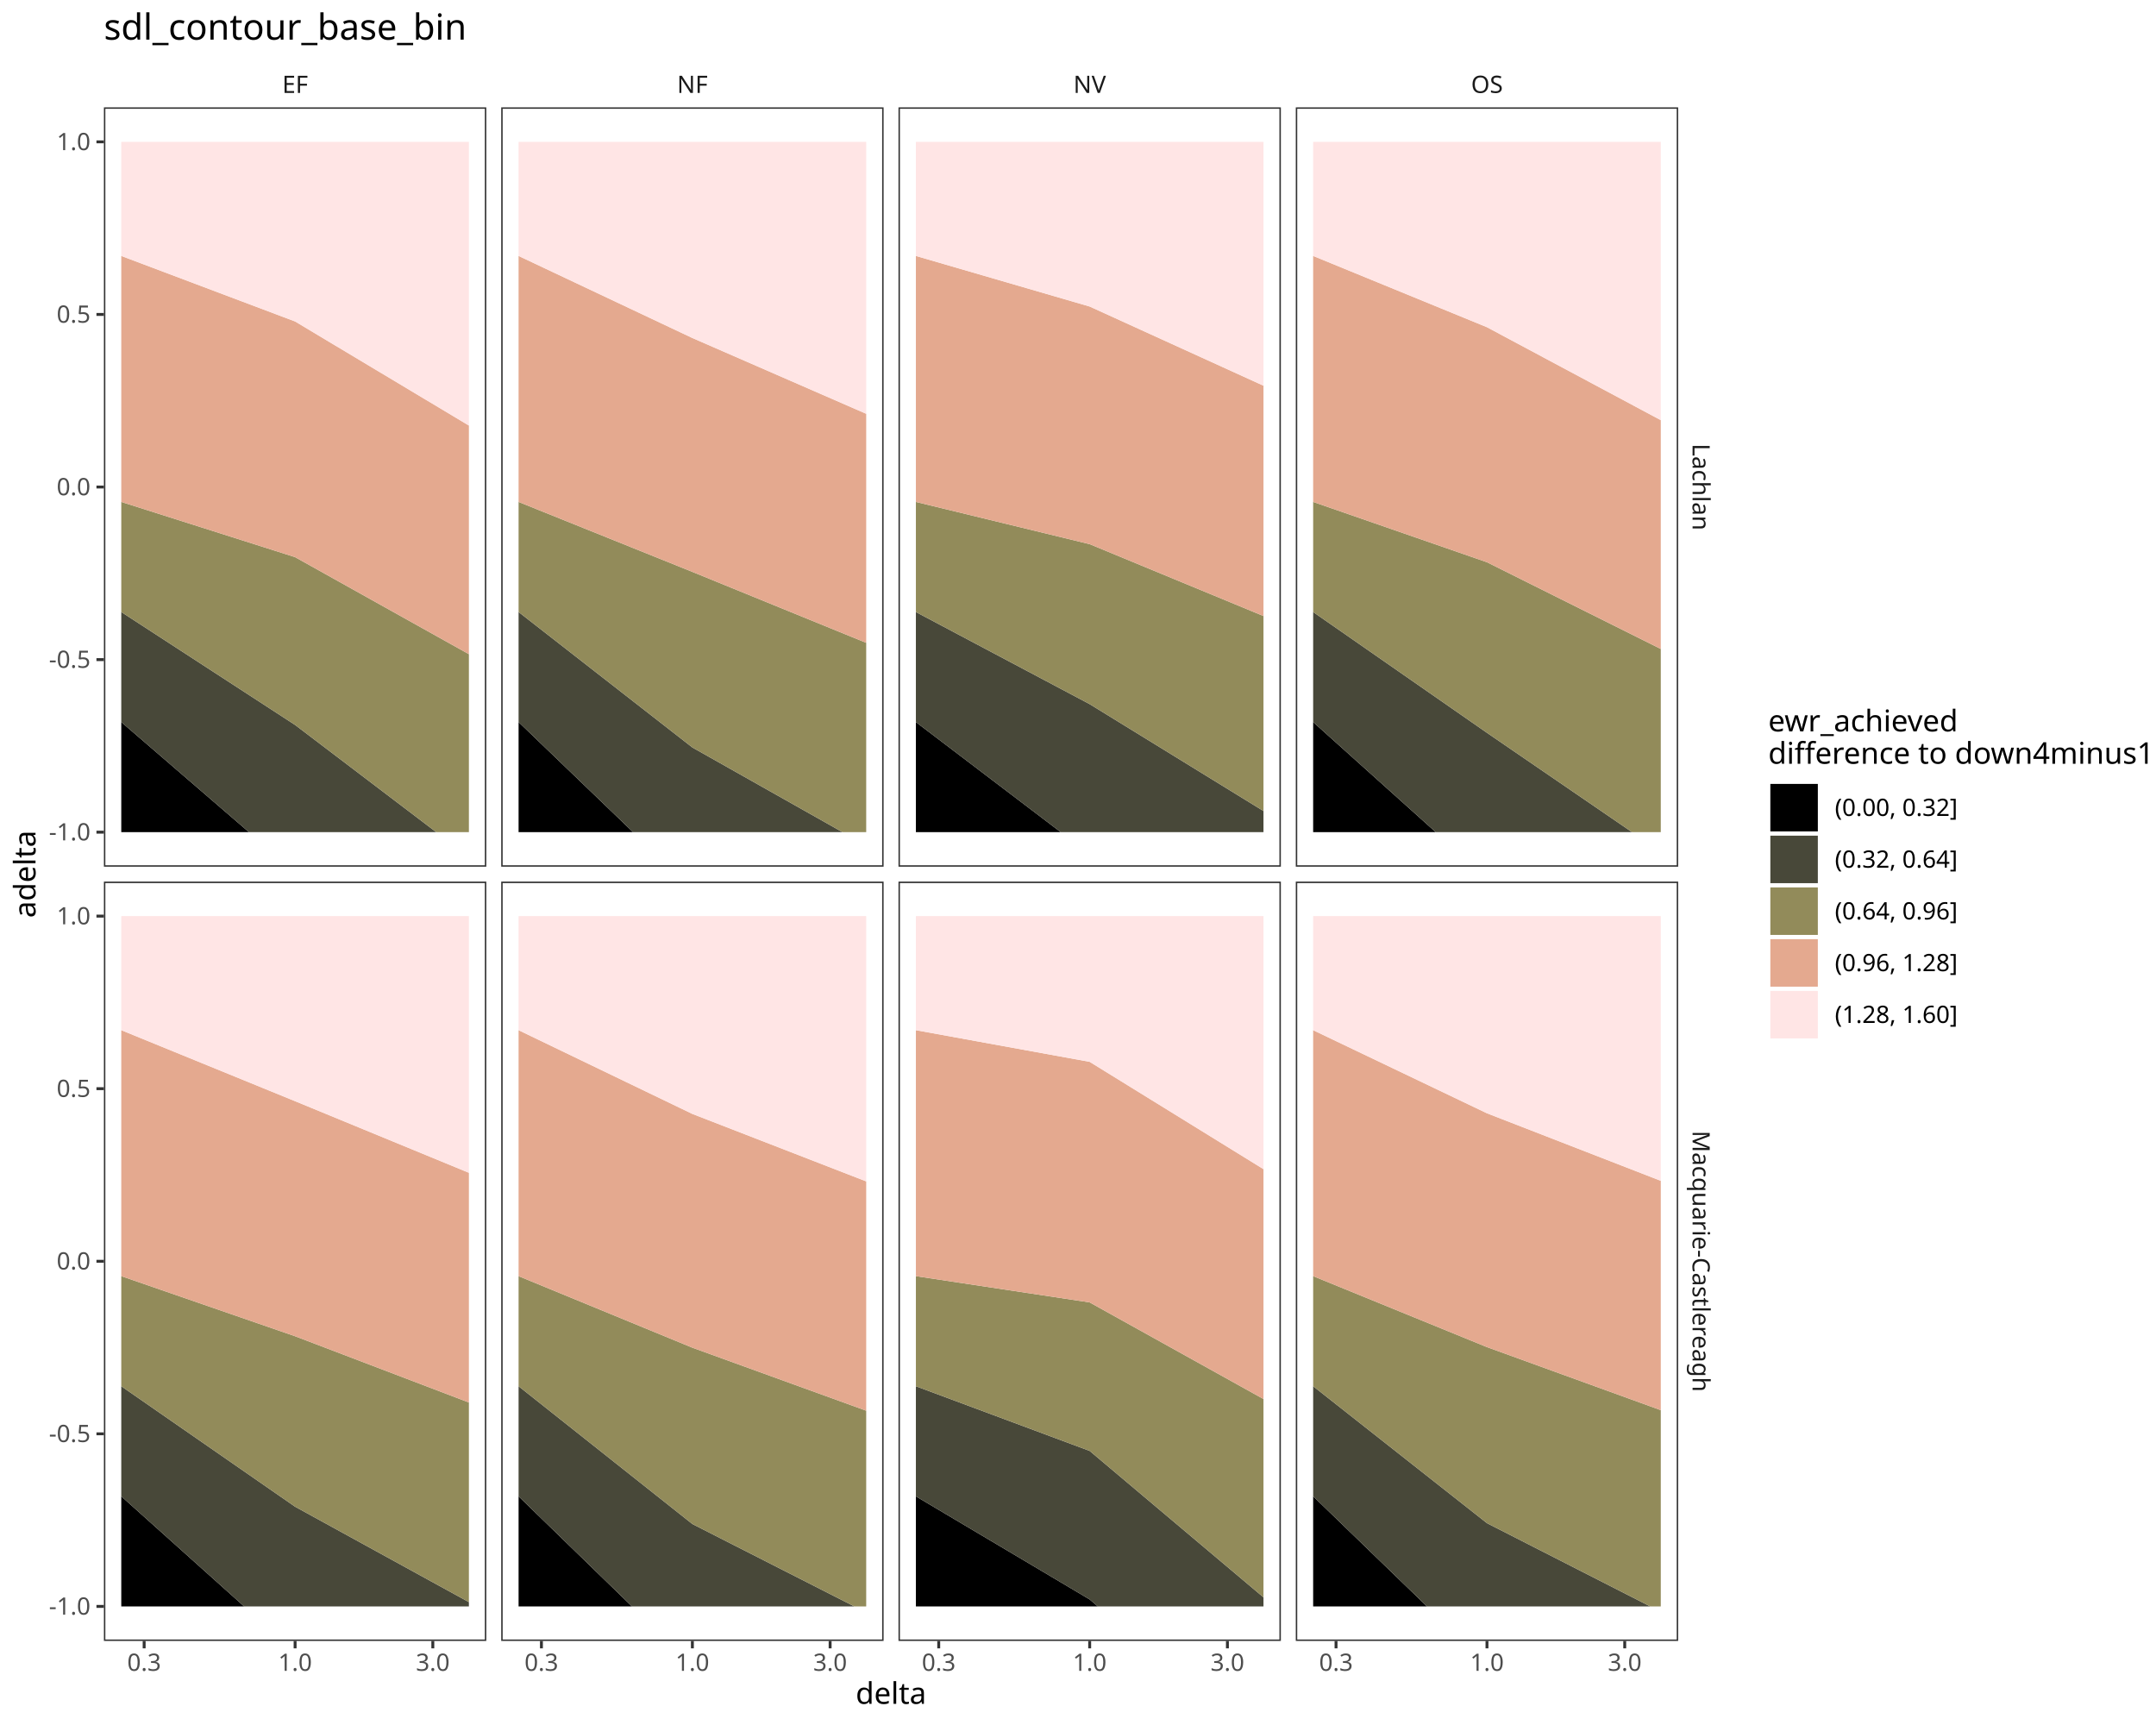
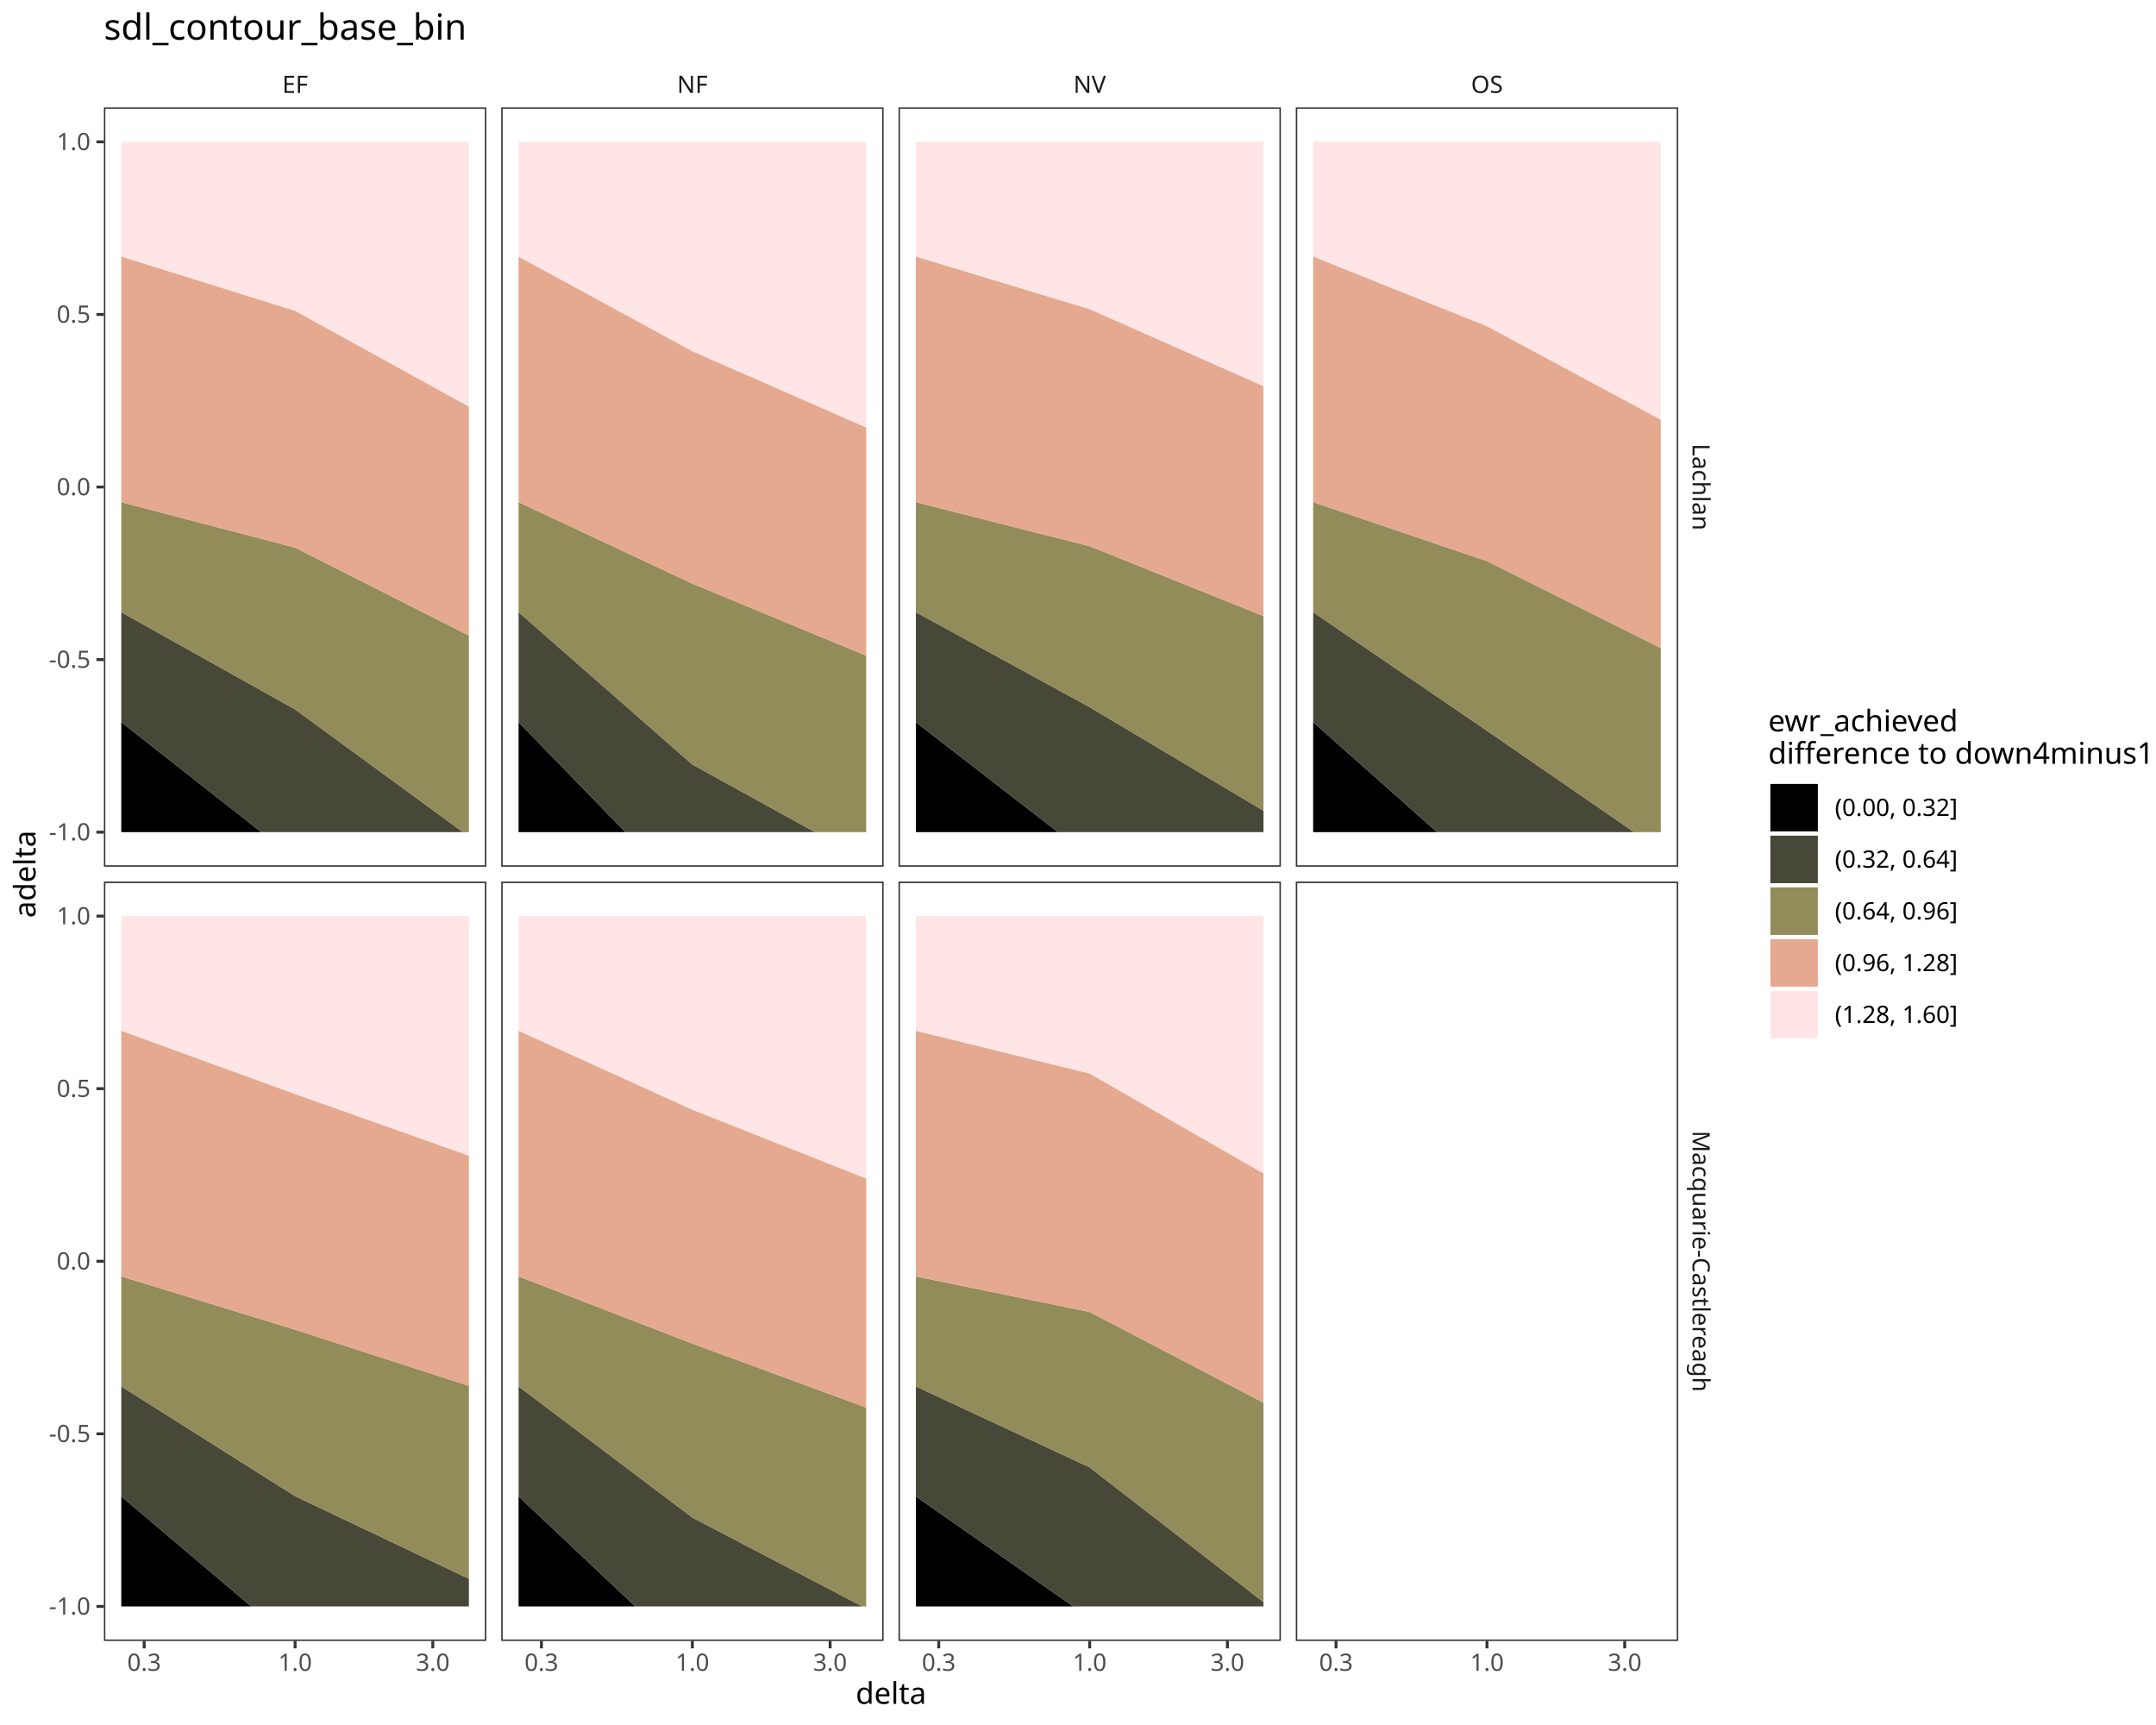
<svg xmlns="http://www.w3.org/2000/svg" class="svglite" data-engine-version="2.0" width="720.00pt" height="576.00pt" viewBox="0 0 720.00 576.00">
  <defs>
    <style type="text/css">
    .svglite line, .svglite polyline, .svglite polygon, .svglite path, .svglite rect, .svglite circle {
      fill: none;
      stroke: #000000;
      stroke-linecap: round;
      stroke-linejoin: round;
      stroke-miterlimit: 10.00;
    }
  </style>
  </defs>
  <rect width="100%" height="100%" style="stroke: none; fill: #FFFFFF;" />
  <defs>
    <clipPath id="cpMC4wMHw3MjAuMDB8MC4wMHw1NzYuMDA=">
      <rect x="0.00" y="0.00" width="720.00" height="576.00" />
    </clipPath>
  </defs>
  <g clip-path="url(#cpMC4wMHw3MjAuMDB8MC4wMHw1NzYuMDA=)">
    <rect x="0" y="0.00" width="720.00" height="576.00" style="stroke-width: 0.97; stroke: #FFFFFF; fill: #FFFFFF;" />
  </g>
  <defs>
    <clipPath id="cpMzQuNzB8MTYyLjM5fDM1Ljg1fDI4OS4zOQ==">
      <rect x="34.70" y="35.85" width="127.70" height="253.55" />
    </clipPath>
  </defs>
  <g clip-path="url(#cpMzQuNzB8MTYyLjM5fDM1Ljg1fDI4OS4zOQ==)">
    <rect x="34.70" y="35.85" width="127.70" height="253.55" style="stroke-width: 0.97; stroke: none; fill: #FFFFFF;" />
-     <path d="M 83.15 277.87 L 40.50 241.11 L 40.50 277.87 Z" style="fill-rule: evenodd; fill: #000000; stroke-width: 1.07; stroke: none; stroke-linecap: butt;" />
-     <path d="M 145.69 277.87 L 98.55 242.07 L 40.50 204.36 L 40.50 241.11 L 83.15 277.87 L 98.55 277.87 Z" style="fill-rule: evenodd; fill: #484839; stroke-width: 1.07; stroke: none; stroke-linecap: butt;" />
-     <path d="M 145.69 277.87 L 156.59 277.87 L 156.59 218.44 L 98.55 186.04 L 40.50 167.60 L 40.50 204.36 L 98.55 242.07 Z" style="fill-rule: evenodd; fill: #928B5A; stroke-width: 1.07; stroke: none; stroke-linecap: butt;" />
-     <path d="M 156.59 162.62 L 156.59 142.09 L 98.55 107.34 L 40.50 85.46 L 40.50 162.62 L 40.50 167.60 L 98.55 186.04 L 156.59 218.44 Z" style="fill-rule: evenodd; fill: #E4A98F; stroke-width: 1.07; stroke: none; stroke-linecap: butt;" />
-     <path d="M 156.59 47.37 L 98.55 47.37 L 40.50 47.37 L 40.50 85.46 L 98.55 107.34 L 156.59 142.09 Z" style="fill-rule: evenodd; fill: #FFE5E5; stroke-width: 1.07; stroke: none; stroke-linecap: butt;" />
+     <path d="M 87.26 277.87 L 40.50 241.14 L 40.50 277.87 Z" style="fill-rule: evenodd; fill: #000000; stroke-width: 1.07; stroke: none; stroke-linecap: butt;" />
+     <path d="M 154.63 277.87 L 98.55 236.88 L 40.50 204.41 L 40.50 241.14 L 87.26 277.87 L 98.55 277.87 Z" style="fill-rule: evenodd; fill: #484839; stroke-width: 1.07; stroke: none; stroke-linecap: butt;" />
+     <path d="M 154.63 277.87 L 156.59 277.87 L 156.59 212.22 L 98.55 182.86 L 40.50 167.69 L 40.50 204.41 L 98.55 236.88 Z" style="fill-rule: evenodd; fill: #928B5A; stroke-width: 1.07; stroke: none; stroke-linecap: butt;" />
+     <path d="M 156.59 162.62 L 156.59 135.75 L 98.55 103.76 L 40.50 85.64 L 40.50 162.62 L 40.50 167.69 L 98.55 182.86 L 156.59 212.22 Z" style="fill-rule: evenodd; fill: #E4A98F; stroke-width: 1.07; stroke: none; stroke-linecap: butt;" />
+     <path d="M 156.59 47.37 L 98.55 47.37 L 40.50 47.37 L 40.50 85.64 L 98.55 103.76 L 156.59 135.75 Z" style="fill-rule: evenodd; fill: #FFE5E5; stroke-width: 1.07; stroke: none; stroke-linecap: butt;" />
    <rect x="34.70" y="35.85" width="127.70" height="253.55" style="stroke-width: 0.97; stroke: #333333;" />
  </g>
  <g clip-path="url(#cpMC4wMHw3MjAuMDB8MC4wMHw1NzYuMDA=)">
</g>
  <defs>
    <clipPath id="cpMzQuNzB8MTYyLjM5fDI5NC4zOHw1NDcuOTI=">
      <rect x="34.70" y="294.38" width="127.70" height="253.55" />
    </clipPath>
  </defs>
  <g clip-path="url(#cpMzQuNzB8MTYyLjM5fDI5NC4zOHw1NDcuOTI=)">
    <rect x="34.70" y="294.38" width="127.70" height="253.55" style="stroke-width: 0.97; stroke: none; fill: #FFFFFF;" />
-     <path d="M 81.52 536.40 L 40.50 499.64 L 40.50 536.40 Z" style="fill-rule: evenodd; fill: #000000; stroke-width: 1.07; stroke: none; stroke-linecap: butt;" />
-     <path d="M 156.59 534.97 L 98.55 503.11 L 40.50 462.88 L 40.50 499.64 L 81.52 536.40 L 98.55 536.40 L 156.59 536.40 Z" style="fill-rule: evenodd; fill: #484839; stroke-width: 1.07; stroke: none; stroke-linecap: butt;" />
-     <path d="M 156.59 468.31 L 98.55 446.19 L 40.50 426.12 L 40.50 462.88 L 98.55 503.11 L 156.59 534.97 Z" style="fill-rule: evenodd; fill: #928B5A; stroke-width: 1.07; stroke: none; stroke-linecap: butt;" />
-     <path d="M 156.59 421.15 L 156.59 391.61 L 98.55 367.70 L 40.50 343.99 L 40.50 421.15 L 40.50 426.12 L 98.55 446.19 L 156.59 468.31 Z" style="fill-rule: evenodd; fill: #E4A98F; stroke-width: 1.07; stroke: none; stroke-linecap: butt;" />
-     <path d="M 156.59 305.90 L 98.55 305.90 L 40.50 305.90 L 40.50 343.99 L 98.55 367.70 L 156.59 391.61 Z" style="fill-rule: evenodd; fill: #FFE5E5; stroke-width: 1.07; stroke: none; stroke-linecap: butt;" />
+     <path d="M 83.90 536.40 L 40.50 499.67 L 40.50 536.40 Z" style="fill-rule: evenodd; fill: #000000; stroke-width: 1.07; stroke: none; stroke-linecap: butt;" />
+     <path d="M 156.59 527.18 L 98.55 499.58 L 40.50 462.94 L 40.50 499.67 L 83.90 536.40 L 98.55 536.40 L 156.59 536.40 Z" style="fill-rule: evenodd; fill: #484839; stroke-width: 1.07; stroke: none; stroke-linecap: butt;" />
+     <path d="M 156.59 462.77 L 98.55 444.00 L 40.50 426.21 L 40.50 462.94 L 98.55 499.58 L 156.59 527.18 Z" style="fill-rule: evenodd; fill: #928B5A; stroke-width: 1.07; stroke: none; stroke-linecap: butt;" />
+     <path d="M 156.59 421.15 L 156.59 385.87 L 98.55 365.29 L 40.50 344.17 L 40.50 421.15 L 40.50 426.21 L 98.55 444.00 L 156.59 462.77 Z" style="fill-rule: evenodd; fill: #E4A98F; stroke-width: 1.07; stroke: none; stroke-linecap: butt;" />
+     <path d="M 156.59 305.90 L 98.55 305.90 L 40.50 305.90 L 40.50 344.17 L 98.55 365.29 L 156.59 385.87 Z" style="fill-rule: evenodd; fill: #FFE5E5; stroke-width: 1.07; stroke: none; stroke-linecap: butt;" />
    <rect x="34.70" y="294.38" width="127.70" height="253.55" style="stroke-width: 0.97; stroke: #333333;" />
  </g>
  <g clip-path="url(#cpMC4wMHw3MjAuMDB8MC4wMHw1NzYuMDA=)">
</g>
  <defs>
    <clipPath id="cpMTY3LjM4fDI5NS4wN3wzNS44NXwyODkuMzk=">
      <rect x="167.38" y="35.85" width="127.70" height="253.55" />
    </clipPath>
  </defs>
  <g clip-path="url(#cpMTY3LjM4fDI5NS4wN3wzNS44NXwyODkuMzk=)">
    <rect x="167.38" y="35.85" width="127.70" height="253.55" style="stroke-width: 0.97; stroke: none; fill: #FFFFFF;" />
-     <path d="M 211.42 277.87 L 173.18 241.11 L 173.18 277.87 Z" style="fill-rule: evenodd; fill: #000000; stroke-width: 1.07; stroke: none; stroke-linecap: butt;" />
-     <path d="M 281.36 277.87 L 231.22 249.59 L 173.18 204.36 L 173.18 241.11 L 211.42 277.87 L 231.22 277.87 Z" style="fill-rule: evenodd; fill: #484839; stroke-width: 1.07; stroke: none; stroke-linecap: butt;" />
-     <path d="M 281.36 277.87 L 289.27 277.87 L 289.27 214.65 L 231.22 190.96 L 173.18 167.60 L 173.18 204.36 L 231.22 249.59 Z" style="fill-rule: evenodd; fill: #928B5A; stroke-width: 1.07; stroke: none; stroke-linecap: butt;" />
-     <path d="M 289.27 162.62 L 289.27 138.17 L 231.22 112.86 L 173.18 85.46 L 173.18 162.62 L 173.18 167.60 L 231.22 190.96 L 289.27 214.65 Z" style="fill-rule: evenodd; fill: #E4A98F; stroke-width: 1.07; stroke: none; stroke-linecap: butt;" />
-     <path d="M 289.27 47.37 L 231.22 47.37 L 173.18 47.37 L 173.18 85.46 L 231.22 112.86 L 289.27 138.17 Z" style="fill-rule: evenodd; fill: #FFE5E5; stroke-width: 1.07; stroke: none; stroke-linecap: butt;" />
+     <path d="M 208.88 277.87 L 173.18 241.14 L 173.18 277.87 Z" style="fill-rule: evenodd; fill: #000000; stroke-width: 1.07; stroke: none; stroke-linecap: butt;" />
+     <path d="M 272.21 277.87 L 231.22 255.28 L 173.18 204.41 L 173.18 241.14 L 208.88 277.87 L 231.22 277.87 Z" style="fill-rule: evenodd; fill: #484839; stroke-width: 1.07; stroke: none; stroke-linecap: butt;" />
+     <path d="M 272.21 277.87 L 289.27 277.87 L 289.27 218.94 L 231.22 194.89 L 173.18 167.69 L 173.18 204.41 L 231.22 255.28 Z" style="fill-rule: evenodd; fill: #928B5A; stroke-width: 1.07; stroke: none; stroke-linecap: butt;" />
+     <path d="M 289.27 162.62 L 289.27 142.73 L 231.22 117.26 L 173.18 85.64 L 173.18 162.62 L 173.18 167.69 L 231.22 194.89 L 289.27 218.94 Z" style="fill-rule: evenodd; fill: #E4A98F; stroke-width: 1.07; stroke: none; stroke-linecap: butt;" />
+     <path d="M 289.27 47.37 L 231.22 47.37 L 173.18 47.37 L 173.18 85.64 L 231.22 117.26 L 289.27 142.73 Z" style="fill-rule: evenodd; fill: #FFE5E5; stroke-width: 1.07; stroke: none; stroke-linecap: butt;" />
    <rect x="167.38" y="35.85" width="127.70" height="253.55" style="stroke-width: 0.97; stroke: #333333;" />
  </g>
  <g clip-path="url(#cpMC4wMHw3MjAuMDB8MC4wMHw1NzYuMDA=)">
</g>
  <defs>
    <clipPath id="cpMTY3LjM4fDI5NS4wN3wyOTQuMzh8NTQ3Ljky">
      <rect x="167.38" y="294.38" width="127.70" height="253.55" />
    </clipPath>
  </defs>
  <g clip-path="url(#cpMTY3LjM4fDI5NS4wN3wyOTQuMzh8NTQ3Ljky)">
    <rect x="167.38" y="294.38" width="127.70" height="253.55" style="stroke-width: 0.97; stroke: none; fill: #FFFFFF;" />
-     <path d="M 211.04 536.40 L 173.18 499.64 L 173.18 536.40 Z" style="fill-rule: evenodd; fill: #000000; stroke-width: 1.07; stroke: none; stroke-linecap: butt;" />
-     <path d="M 285.30 536.40 L 231.22 508.89 L 173.18 462.88 L 173.18 499.64 L 211.04 536.40 L 231.22 536.40 Z" style="fill-rule: evenodd; fill: #484839; stroke-width: 1.07; stroke: none; stroke-linecap: butt;" />
-     <path d="M 285.30 536.40 L 289.27 536.40 L 289.27 471.05 L 231.22 450.01 L 173.18 426.12 L 173.18 462.88 L 231.22 508.89 Z" style="fill-rule: evenodd; fill: #928B5A; stroke-width: 1.07; stroke: none; stroke-linecap: butt;" />
-     <path d="M 289.27 421.15 L 289.27 394.48 L 231.22 371.95 L 173.18 343.99 L 173.18 421.15 L 173.18 426.12 L 231.22 450.01 L 289.27 471.05 Z" style="fill-rule: evenodd; fill: #E4A98F; stroke-width: 1.07; stroke: none; stroke-linecap: butt;" />
-     <path d="M 289.27 305.90 L 231.22 305.90 L 173.18 305.90 L 173.18 343.99 L 231.22 371.95 L 289.27 394.48 Z" style="fill-rule: evenodd; fill: #FFE5E5; stroke-width: 1.07; stroke: none; stroke-linecap: butt;" />
+     <path d="M 212.15 536.40 L 173.18 499.67 L 173.18 536.40 Z" style="fill-rule: evenodd; fill: #000000; stroke-width: 1.07; stroke: none; stroke-linecap: butt;" />
+     <path d="M 287.99 536.40 L 231.22 506.74 L 173.18 462.94 L 173.18 499.67 L 212.15 536.40 L 231.22 536.40 Z" style="fill-rule: evenodd; fill: #484839; stroke-width: 1.07; stroke: none; stroke-linecap: butt;" />
+     <path d="M 287.99 536.40 L 289.27 536.40 L 289.27 470.00 L 231.22 448.65 L 173.18 426.21 L 173.18 462.94 L 231.22 506.74 Z" style="fill-rule: evenodd; fill: #928B5A; stroke-width: 1.07; stroke: none; stroke-linecap: butt;" />
+     <path d="M 289.27 421.15 L 289.27 393.50 L 231.22 370.53 L 173.18 344.17 L 173.18 421.15 L 173.18 426.21 L 231.22 448.65 L 289.27 470.00 Z" style="fill-rule: evenodd; fill: #E4A98F; stroke-width: 1.07; stroke: none; stroke-linecap: butt;" />
+     <path d="M 289.27 305.90 L 231.22 305.90 L 173.18 305.90 L 173.18 344.17 L 231.22 370.53 L 289.27 393.50 Z" style="fill-rule: evenodd; fill: #FFE5E5; stroke-width: 1.07; stroke: none; stroke-linecap: butt;" />
    <rect x="167.38" y="294.38" width="127.70" height="253.55" style="stroke-width: 0.97; stroke: #333333;" />
  </g>
  <g clip-path="url(#cpMC4wMHw3MjAuMDB8MC4wMHw1NzYuMDA=)">
</g>
  <defs>
    <clipPath id="cpMzAwLjA1fDQyNy43NXwzNS44NXwyODkuMzk=">
      <rect x="300.05" y="35.85" width="127.70" height="253.55" />
    </clipPath>
  </defs>
  <g clip-path="url(#cpMzAwLjA1fDQyNy43NXwzNS44NXwyODkuMzk=)">
    <rect x="300.05" y="35.85" width="127.70" height="253.55" style="stroke-width: 0.97; stroke: none; fill: #FFFFFF;" />
-     <path d="M 354.24 277.87 L 305.86 241.11 L 305.86 277.87 Z" style="fill-rule: evenodd; fill: #000000; stroke-width: 1.07; stroke: none; stroke-linecap: butt;" />
-     <path d="M 421.94 270.81 L 363.90 235.12 L 305.86 204.36 L 305.86 241.11 L 354.24 277.87 L 363.90 277.87 L 421.94 277.87 Z" style="fill-rule: evenodd; fill: #484839; stroke-width: 1.07; stroke: none; stroke-linecap: butt;" />
-     <path d="M 421.94 205.70 L 363.90 181.70 L 305.86 167.60 L 305.86 204.36 L 363.90 235.12 L 421.94 270.81 Z" style="fill-rule: evenodd; fill: #928B5A; stroke-width: 1.07; stroke: none; stroke-linecap: butt;" />
-     <path d="M 421.94 162.62 L 421.94 128.79 L 363.90 102.35 L 305.86 85.46 L 305.86 162.62 L 305.86 167.60 L 363.90 181.70 L 421.94 205.70 Z" style="fill-rule: evenodd; fill: #E4A98F; stroke-width: 1.07; stroke: none; stroke-linecap: butt;" />
-     <path d="M 421.94 47.37 L 363.90 47.37 L 305.86 47.37 L 305.86 85.46 L 363.90 102.35 L 421.94 128.79 Z" style="fill-rule: evenodd; fill: #FFE5E5; stroke-width: 1.07; stroke: none; stroke-linecap: butt;" />
+     <path d="M 353.32 277.87 L 305.86 241.14 L 305.86 277.87 Z" style="fill-rule: evenodd; fill: #000000; stroke-width: 1.07; stroke: none; stroke-linecap: butt;" />
+     <path d="M 421.94 270.70 L 363.90 236.12 L 305.86 204.41 L 305.86 241.14 L 353.32 277.87 L 363.90 277.87 L 421.94 277.87 Z" style="fill-rule: evenodd; fill: #484839; stroke-width: 1.07; stroke: none; stroke-linecap: butt;" />
+     <path d="M 421.94 205.71 L 363.90 182.39 L 305.86 167.69 L 305.86 204.41 L 363.90 236.12 L 421.94 270.70 Z" style="fill-rule: evenodd; fill: #928B5A; stroke-width: 1.07; stroke: none; stroke-linecap: butt;" />
+     <path d="M 421.94 162.62 L 421.94 128.91 L 363.90 103.22 L 305.86 85.64 L 305.86 162.62 L 305.86 167.69 L 363.90 182.39 L 421.94 205.71 Z" style="fill-rule: evenodd; fill: #E4A98F; stroke-width: 1.07; stroke: none; stroke-linecap: butt;" />
+     <path d="M 421.94 47.37 L 363.90 47.37 L 305.86 47.37 L 305.86 85.64 L 363.90 103.22 L 421.94 128.91 Z" style="fill-rule: evenodd; fill: #FFE5E5; stroke-width: 1.07; stroke: none; stroke-linecap: butt;" />
    <rect x="300.05" y="35.85" width="127.70" height="253.55" style="stroke-width: 0.97; stroke: #333333;" />
  </g>
  <g clip-path="url(#cpMC4wMHw3MjAuMDB8MC4wMHw1NzYuMDA=)">
</g>
  <defs>
    <clipPath id="cpMzAwLjA1fDQyNy43NXwyOTQuMzh8NTQ3Ljky">
      <rect x="300.05" y="294.38" width="127.70" height="253.55" />
    </clipPath>
  </defs>
  <g clip-path="url(#cpMzAwLjA1fDQyNy43NXwyOTQuMzh8NTQ3Ljky)">
    <rect x="300.05" y="294.38" width="127.70" height="253.55" style="stroke-width: 0.97; stroke: none; fill: #FFFFFF;" />
-     <path d="M 366.61 536.40 L 363.90 534.08 L 305.86 499.64 L 305.86 536.40 L 363.90 536.40 Z" style="fill-rule: evenodd; fill: #000000; stroke-width: 1.07; stroke: none; stroke-linecap: butt;" />
-     <path d="M 366.61 536.40 L 421.94 536.40 L 421.94 533.37 L 363.90 484.48 L 305.86 462.88 L 305.86 499.64 L 363.90 534.08 Z" style="fill-rule: evenodd; fill: #484839; stroke-width: 1.07; stroke: none; stroke-linecap: butt;" />
-     <path d="M 421.94 467.15 L 363.90 434.89 L 305.86 426.12 L 305.86 462.88 L 363.90 484.48 L 421.94 533.37 Z" style="fill-rule: evenodd; fill: #928B5A; stroke-width: 1.07; stroke: none; stroke-linecap: butt;" />
-     <path d="M 421.94 421.15 L 421.94 390.39 L 363.90 354.56 L 305.86 343.99 L 305.86 421.15 L 305.86 426.12 L 363.90 434.89 L 421.94 467.15 Z" style="fill-rule: evenodd; fill: #E4A98F; stroke-width: 1.07; stroke: none; stroke-linecap: butt;" />
-     <path d="M 421.94 305.90 L 363.90 305.90 L 305.86 305.90 L 305.86 343.99 L 363.90 354.56 L 421.94 390.39 Z" style="fill-rule: evenodd; fill: #FFE5E5; stroke-width: 1.07; stroke: none; stroke-linecap: butt;" />
+     <path d="M 358.39 536.40 L 305.86 499.67 L 305.86 536.40 Z" style="fill-rule: evenodd; fill: #000000; stroke-width: 1.07; stroke: none; stroke-linecap: butt;" />
+     <path d="M 421.94 534.96 L 363.90 489.97 L 305.86 462.94 L 305.86 499.67 L 358.39 536.40 L 363.90 536.40 L 421.94 536.40 Z" style="fill-rule: evenodd; fill: #484839; stroke-width: 1.07; stroke: none; stroke-linecap: butt;" />
+     <path d="M 421.94 468.39 L 363.90 438.10 L 305.86 426.21 L 305.86 462.94 L 363.90 489.97 L 421.94 534.96 Z" style="fill-rule: evenodd; fill: #928B5A; stroke-width: 1.07; stroke: none; stroke-linecap: butt;" />
+     <path d="M 421.94 421.15 L 421.94 391.81 L 363.90 358.45 L 305.86 344.17 L 305.86 421.15 L 305.86 426.21 L 363.90 438.10 L 421.94 468.39 Z" style="fill-rule: evenodd; fill: #E4A98F; stroke-width: 1.07; stroke: none; stroke-linecap: butt;" />
+     <path d="M 421.94 305.90 L 363.90 305.90 L 305.86 305.90 L 305.86 344.17 L 363.90 358.45 L 421.94 391.81 Z" style="fill-rule: evenodd; fill: #FFE5E5; stroke-width: 1.07; stroke: none; stroke-linecap: butt;" />
    <rect x="300.05" y="294.38" width="127.70" height="253.55" style="stroke-width: 0.97; stroke: #333333;" />
  </g>
  <g clip-path="url(#cpMC4wMHw3MjAuMDB8MC4wMHw1NzYuMDA=)">
</g>
  <defs>
    <clipPath id="cpNDMyLjczfDU2MC40MnwzNS44NXwyODkuMzk=">
      <rect x="432.73" y="35.85" width="127.70" height="253.55" />
    </clipPath>
  </defs>
  <g clip-path="url(#cpNDMyLjczfDU2MC40MnwzNS44NXwyODkuMzk=)">
    <rect x="432.73" y="35.85" width="127.70" height="253.55" style="stroke-width: 0.97; stroke: none; fill: #FFFFFF;" />
-     <path d="M 479.48 277.87 L 438.53 241.11 L 438.53 277.87 Z" style="fill-rule: evenodd; fill: #000000; stroke-width: 1.07; stroke: none; stroke-linecap: butt;" />
-     <path d="M 545.03 277.87 L 496.58 244.70 L 438.53 204.36 L 438.53 241.11 L 479.48 277.87 L 496.58 277.87 Z" style="fill-rule: evenodd; fill: #484839; stroke-width: 1.07; stroke: none; stroke-linecap: butt;" />
-     <path d="M 545.03 277.87 L 554.62 277.87 L 554.62 216.70 L 496.58 187.74 L 438.53 167.60 L 438.53 204.36 L 496.58 244.70 Z" style="fill-rule: evenodd; fill: #928B5A; stroke-width: 1.07; stroke: none; stroke-linecap: butt;" />
-     <path d="M 554.62 162.62 L 554.62 140.29 L 496.58 109.26 L 438.53 85.46 L 438.53 162.62 L 438.53 167.60 L 496.58 187.74 L 554.62 216.70 Z" style="fill-rule: evenodd; fill: #E4A98F; stroke-width: 1.07; stroke: none; stroke-linecap: butt;" />
-     <path d="M 554.62 47.37 L 496.58 47.37 L 438.53 47.37 L 438.53 85.46 L 496.58 109.26 L 554.62 140.29 Z" style="fill-rule: evenodd; fill: #FFE5E5; stroke-width: 1.07; stroke: none; stroke-linecap: butt;" />
+     <path d="M 479.93 277.87 L 438.53 241.14 L 438.53 277.87 Z" style="fill-rule: evenodd; fill: #000000; stroke-width: 1.07; stroke: none; stroke-linecap: butt;" />
+     <path d="M 545.73 277.87 L 496.58 244.00 L 438.53 204.41 L 438.53 241.14 L 479.93 277.87 L 496.58 277.87 Z" style="fill-rule: evenodd; fill: #484839; stroke-width: 1.07; stroke: none; stroke-linecap: butt;" />
+     <path d="M 545.73 277.87 L 554.62 277.87 L 554.62 216.40 L 496.58 187.36 L 438.53 167.69 L 438.53 204.41 L 496.58 244.00 Z" style="fill-rule: evenodd; fill: #928B5A; stroke-width: 1.07; stroke: none; stroke-linecap: butt;" />
+     <path d="M 554.62 162.62 L 554.62 140.11 L 496.58 108.91 L 438.53 85.64 L 438.53 162.62 L 438.53 167.69 L 496.58 187.36 L 554.62 216.40 Z" style="fill-rule: evenodd; fill: #E4A98F; stroke-width: 1.07; stroke: none; stroke-linecap: butt;" />
+     <path d="M 554.62 47.37 L 496.58 47.37 L 438.53 47.37 L 438.53 85.64 L 496.58 108.91 L 554.62 140.11 Z" style="fill-rule: evenodd; fill: #FFE5E5; stroke-width: 1.07; stroke: none; stroke-linecap: butt;" />
    <rect x="432.73" y="35.85" width="127.70" height="253.55" style="stroke-width: 0.97; stroke: #333333;" />
  </g>
  <g clip-path="url(#cpMC4wMHw3MjAuMDB8MC4wMHw1NzYuMDA=)">
</g>
  <defs>
    <clipPath id="cpNDMyLjczfDU2MC40MnwyOTQuMzh8NTQ3Ljky">
      <rect x="432.73" y="294.38" width="127.70" height="253.55" />
    </clipPath>
  </defs>
  <g clip-path="url(#cpNDMyLjczfDU2MC40MnwyOTQuMzh8NTQ3Ljky)">
    <rect x="432.73" y="294.38" width="127.70" height="253.55" style="stroke-width: 0.97; stroke: none; fill: #FFFFFF;" />
-     <path d="M 476.54 536.40 L 438.53 499.64 L 438.53 536.40 Z" style="fill-rule: evenodd; fill: #000000; stroke-width: 1.07; stroke: none; stroke-linecap: butt;" />
-     <path d="M 551.09 536.40 L 496.58 508.61 L 438.53 462.88 L 438.53 499.64 L 476.54 536.40 L 496.58 536.40 Z" style="fill-rule: evenodd; fill: #484839; stroke-width: 1.07; stroke: none; stroke-linecap: butt;" />
-     <path d="M 551.09 536.40 L 554.62 536.40 L 554.62 470.87 L 496.58 449.82 L 438.53 426.12 L 438.53 462.88 L 496.58 508.61 Z" style="fill-rule: evenodd; fill: #928B5A; stroke-width: 1.07; stroke: none; stroke-linecap: butt;" />
-     <path d="M 554.62 421.15 L 554.62 394.29 L 496.58 371.74 L 438.53 343.99 L 438.53 421.15 L 438.53 426.12 L 496.58 449.82 L 554.62 470.87 Z" style="fill-rule: evenodd; fill: #E4A98F; stroke-width: 1.07; stroke: none; stroke-linecap: butt;" />
-     <path d="M 554.62 305.90 L 496.58 305.90 L 438.53 305.90 L 438.53 343.99 L 496.58 371.74 L 554.62 394.29 Z" style="fill-rule: evenodd; fill: #FFE5E5; stroke-width: 1.07; stroke: none; stroke-linecap: butt;" />
    <rect x="432.73" y="294.38" width="127.70" height="253.55" style="stroke-width: 0.97; stroke: #333333;" />
  </g>
  <g clip-path="url(#cpMC4wMHw3MjAuMDB8MC4wMHw1NzYuMDA=)">
</g>
  <defs>
    <clipPath id="cpMzQuNzB8MTYyLjM5fDIwLjcxfDM1Ljg1">
      <rect x="34.70" y="20.71" width="127.70" height="15.14" />
    </clipPath>
  </defs>
  <g clip-path="url(#cpMzQuNzB8MTYyLjM5fDIwLjcxfDM1Ljg1)">
    <text x="98.55" y="31.03" text-anchor="middle" style="font-size: 8.00px; fill: #1A1A1A; font-family: sans;" textLength="10.22px" lengthAdjust="spacingAndGlyphs">EF</text>
  </g>
  <g clip-path="url(#cpMC4wMHw3MjAuMDB8MC4wMHw1NzYuMDA=)">
</g>
  <defs>
    <clipPath id="cpMTY3LjM4fDI5NS4wN3wyMC43MXwzNS44NQ==">
      <rect x="167.38" y="20.71" width="127.70" height="15.14" />
    </clipPath>
  </defs>
  <g clip-path="url(#cpMTY3LjM4fDI5NS4wN3wyMC43MXwzNS44NQ==)">
    <text x="231.22" y="31.03" text-anchor="middle" style="font-size: 8.00px; fill: #1A1A1A; font-family: sans;" textLength="10.67px" lengthAdjust="spacingAndGlyphs">NF</text>
  </g>
  <g clip-path="url(#cpMC4wMHw3MjAuMDB8MC4wMHw1NzYuMDA=)">
</g>
  <defs>
    <clipPath id="cpMzAwLjA1fDQyNy43NXwyMC43MXwzNS44NQ==">
      <rect x="300.05" y="20.71" width="127.70" height="15.14" />
    </clipPath>
  </defs>
  <g clip-path="url(#cpMzAwLjA1fDQyNy43NXwyMC43MXwzNS44NQ==)">
    <text x="363.90" y="31.03" text-anchor="middle" style="font-size: 8.00px; fill: #1A1A1A; font-family: sans;" textLength="11.12px" lengthAdjust="spacingAndGlyphs">NV</text>
  </g>
  <g clip-path="url(#cpMC4wMHw3MjAuMDB8MC4wMHw1NzYuMDA=)">
</g>
  <defs>
    <clipPath id="cpNDMyLjczfDU2MC40MnwyMC43MXwzNS44NQ==">
      <rect x="432.73" y="20.71" width="127.70" height="15.14" />
    </clipPath>
  </defs>
  <g clip-path="url(#cpNDMyLjczfDU2MC40MnwyMC43MXwzNS44NQ==)">
    <text x="496.58" y="31.03" text-anchor="middle" style="font-size: 8.00px; fill: #1A1A1A; font-family: sans;" textLength="11.56px" lengthAdjust="spacingAndGlyphs">OS</text>
  </g>
  <g clip-path="url(#cpMC4wMHw3MjAuMDB8MC4wMHw1NzYuMDA=)">
</g>
  <defs>
    <clipPath id="cpNTYwLjQyfDU3NS41NnwzNS44NXwyODkuMzk=">
      <rect x="560.42" y="35.85" width="15.14" height="253.55" />
    </clipPath>
  </defs>
  <g clip-path="url(#cpNTYwLjQyfDU3NS41NnwzNS44NXwyODkuMzk=)">
    <text transform="translate(565.24,162.62) rotate(90)" text-anchor="middle" style="font-size: 8.00px; fill: #1A1A1A; font-family: sans;" textLength="28.03px" lengthAdjust="spacingAndGlyphs">Lachlan</text>
  </g>
  <g clip-path="url(#cpMC4wMHw3MjAuMDB8MC4wMHw1NzYuMDA=)">
</g>
  <defs>
    <clipPath id="cpNTYwLjQyfDU3NS41NnwyOTQuMzh8NTQ3Ljky">
      <rect x="560.42" y="294.38" width="15.14" height="253.55" />
    </clipPath>
  </defs>
  <g clip-path="url(#cpNTYwLjQyfDU3NS41NnwyOTQuMzh8NTQ3Ljky)">
    <text transform="translate(565.24,421.15) rotate(90)" text-anchor="middle" style="font-size: 8.00px; fill: #1A1A1A; font-family: sans;" textLength="83.16px" lengthAdjust="spacingAndGlyphs">Macquarie-Castlereagh</text>
  </g>
  <g clip-path="url(#cpMC4wMHw3MjAuMDB8MC4wMHw1NzYuMDA=)">
    <polyline points="48.14,550.41 48.14,547.92 " style="stroke-width: 0.97; stroke: #333333; stroke-linecap: butt;" />
    <polyline points="98.55,550.41 98.55,547.92 " style="stroke-width: 0.97; stroke: #333333; stroke-linecap: butt;" />
    <polyline points="144.54,550.41 144.54,547.92 " style="stroke-width: 0.97; stroke: #333333; stroke-linecap: butt;" />
    <text x="48.14" y="557.91" text-anchor="middle" style="font-size: 8.00px; fill: #4D4D4D; font-family: sans;" textLength="11.12px" lengthAdjust="spacingAndGlyphs">0.3</text>
    <text x="98.55" y="557.91" text-anchor="middle" style="font-size: 8.00px; fill: #4D4D4D; font-family: sans;" textLength="11.12px" lengthAdjust="spacingAndGlyphs">1.0</text>
    <text x="144.54" y="557.91" text-anchor="middle" style="font-size: 8.00px; fill: #4D4D4D; font-family: sans;" textLength="11.12px" lengthAdjust="spacingAndGlyphs">3.0</text>
    <polyline points="180.81,550.41 180.81,547.92 " style="stroke-width: 0.97; stroke: #333333; stroke-linecap: butt;" />
    <polyline points="231.22,550.41 231.22,547.92 " style="stroke-width: 0.97; stroke: #333333; stroke-linecap: butt;" />
    <polyline points="277.22,550.41 277.22,547.92 " style="stroke-width: 0.97; stroke: #333333; stroke-linecap: butt;" />
    <text x="180.81" y="557.91" text-anchor="middle" style="font-size: 8.00px; fill: #4D4D4D; font-family: sans;" textLength="11.12px" lengthAdjust="spacingAndGlyphs">0.3</text>
    <text x="231.22" y="557.91" text-anchor="middle" style="font-size: 8.00px; fill: #4D4D4D; font-family: sans;" textLength="11.12px" lengthAdjust="spacingAndGlyphs">1.0</text>
    <text x="277.22" y="557.91" text-anchor="middle" style="font-size: 8.00px; fill: #4D4D4D; font-family: sans;" textLength="11.12px" lengthAdjust="spacingAndGlyphs">3.0</text>
    <polyline points="313.49,550.41 313.49,547.92 " style="stroke-width: 0.97; stroke: #333333; stroke-linecap: butt;" />
    <polyline points="363.90,550.41 363.90,547.92 " style="stroke-width: 0.97; stroke: #333333; stroke-linecap: butt;" />
    <polyline points="409.90,550.41 409.90,547.92 " style="stroke-width: 0.97; stroke: #333333; stroke-linecap: butt;" />
    <text x="313.49" y="557.91" text-anchor="middle" style="font-size: 8.00px; fill: #4D4D4D; font-family: sans;" textLength="11.12px" lengthAdjust="spacingAndGlyphs">0.3</text>
    <text x="363.90" y="557.91" text-anchor="middle" style="font-size: 8.00px; fill: #4D4D4D; font-family: sans;" textLength="11.12px" lengthAdjust="spacingAndGlyphs">1.0</text>
    <text x="409.90" y="557.91" text-anchor="middle" style="font-size: 8.00px; fill: #4D4D4D; font-family: sans;" textLength="11.12px" lengthAdjust="spacingAndGlyphs">3.0</text>
    <polyline points="446.17,550.41 446.17,547.92 " style="stroke-width: 0.97; stroke: #333333; stroke-linecap: butt;" />
    <polyline points="496.58,550.41 496.58,547.92 " style="stroke-width: 0.97; stroke: #333333; stroke-linecap: butt;" />
    <polyline points="542.58,550.41 542.58,547.92 " style="stroke-width: 0.97; stroke: #333333; stroke-linecap: butt;" />
    <text x="446.17" y="557.91" text-anchor="middle" style="font-size: 8.00px; fill: #4D4D4D; font-family: sans;" textLength="11.12px" lengthAdjust="spacingAndGlyphs">0.3</text>
    <text x="496.58" y="557.91" text-anchor="middle" style="font-size: 8.00px; fill: #4D4D4D; font-family: sans;" textLength="11.12px" lengthAdjust="spacingAndGlyphs">1.0</text>
    <text x="542.58" y="557.91" text-anchor="middle" style="font-size: 8.00px; fill: #4D4D4D; font-family: sans;" textLength="11.12px" lengthAdjust="spacingAndGlyphs">3.0</text>
    <text x="30.22" y="280.62" text-anchor="end" style="font-size: 8.00px; fill: #4D4D4D; font-family: sans;" textLength="13.79px" lengthAdjust="spacingAndGlyphs">-1.0</text>
    <text x="30.22" y="223.00" text-anchor="end" style="font-size: 8.00px; fill: #4D4D4D; font-family: sans;" textLength="13.79px" lengthAdjust="spacingAndGlyphs">-0.5</text>
    <text x="30.22" y="165.37" text-anchor="end" style="font-size: 8.00px; fill: #4D4D4D; font-family: sans;" textLength="11.12px" lengthAdjust="spacingAndGlyphs">0.0</text>
    <text x="30.22" y="107.75" text-anchor="end" style="font-size: 8.00px; fill: #4D4D4D; font-family: sans;" textLength="11.12px" lengthAdjust="spacingAndGlyphs">0.5</text>
    <text x="30.22" y="50.13" text-anchor="end" style="font-size: 8.00px; fill: #4D4D4D; font-family: sans;" textLength="11.12px" lengthAdjust="spacingAndGlyphs">1.0</text>
    <polyline points="32.21,277.87 34.70,277.87 " style="stroke-width: 0.97; stroke: #333333; stroke-linecap: butt;" />
    <polyline points="32.21,220.25 34.70,220.25 " style="stroke-width: 0.97; stroke: #333333; stroke-linecap: butt;" />
    <polyline points="32.21,162.62 34.70,162.62 " style="stroke-width: 0.97; stroke: #333333; stroke-linecap: butt;" />
    <polyline points="32.21,105.00 34.70,105.00 " style="stroke-width: 0.97; stroke: #333333; stroke-linecap: butt;" />
    <polyline points="32.21,47.37 34.70,47.37 " style="stroke-width: 0.97; stroke: #333333; stroke-linecap: butt;" />
    <text x="30.22" y="539.15" text-anchor="end" style="font-size: 8.00px; fill: #4D4D4D; font-family: sans;" textLength="13.79px" lengthAdjust="spacingAndGlyphs">-1.0</text>
    <text x="30.22" y="481.52" text-anchor="end" style="font-size: 8.00px; fill: #4D4D4D; font-family: sans;" textLength="13.79px" lengthAdjust="spacingAndGlyphs">-0.5</text>
    <text x="30.22" y="423.90" text-anchor="end" style="font-size: 8.00px; fill: #4D4D4D; font-family: sans;" textLength="11.12px" lengthAdjust="spacingAndGlyphs">0.0</text>
    <text x="30.22" y="366.28" text-anchor="end" style="font-size: 8.00px; fill: #4D4D4D; font-family: sans;" textLength="11.12px" lengthAdjust="spacingAndGlyphs">0.5</text>
    <text x="30.22" y="308.65" text-anchor="end" style="font-size: 8.00px; fill: #4D4D4D; font-family: sans;" textLength="11.12px" lengthAdjust="spacingAndGlyphs">1.0</text>
    <polyline points="32.21,536.40 34.70,536.40 " style="stroke-width: 0.97; stroke: #333333; stroke-linecap: butt;" />
    <polyline points="32.21,478.77 34.70,478.77 " style="stroke-width: 0.97; stroke: #333333; stroke-linecap: butt;" />
    <polyline points="32.21,421.15 34.70,421.15 " style="stroke-width: 0.97; stroke: #333333; stroke-linecap: butt;" />
    <polyline points="32.21,363.52 34.70,363.52 " style="stroke-width: 0.97; stroke: #333333; stroke-linecap: butt;" />
    <polyline points="32.21,305.90 34.70,305.90 " style="stroke-width: 0.97; stroke: #333333; stroke-linecap: butt;" />
    <text x="297.56" y="568.94" text-anchor="middle" style="font-size: 10.00px; font-family: sans;" textLength="21.68px" lengthAdjust="spacingAndGlyphs">delta</text>
    <text transform="translate(11.86,291.88) rotate(-90)" text-anchor="middle" style="font-size: 10.00px; font-family: sans;" textLength="27.25px" lengthAdjust="spacingAndGlyphs">adelta</text>
    <rect x="585.52" y="231.33" width="129.49" height="121.10" style="stroke-width: 0.97; stroke: none; fill: #FFFFFF;" />
    <text x="590.51" y="244.23" style="font-size: 10.00px; font-family: sans;" textLength="61.72px" lengthAdjust="spacingAndGlyphs">ewr_achieved</text>
    <text x="590.51" y="255.03" style="font-size: 10.00px; font-family: sans;" textLength="119.53px" lengthAdjust="spacingAndGlyphs">difference to down4minus1</text>
    <rect x="590.51" y="261.05" width="17.28" height="17.28" style="stroke-width: 0.97; stroke: none; fill: #FFFFFF;" />
    <rect x="591.21" y="261.76" width="15.86" height="15.86" style="stroke-width: 1.07; stroke: none; stroke-linecap: butt; fill: #000000;" />
    <rect x="590.51" y="278.33" width="17.28" height="17.28" style="stroke-width: 0.97; stroke: none; fill: #FFFFFF;" />
    <rect x="591.21" y="279.04" width="15.86" height="15.86" style="stroke-width: 1.07; stroke: none; stroke-linecap: butt; fill: #484839;" />
    <rect x="590.51" y="295.61" width="17.28" height="17.28" style="stroke-width: 0.97; stroke: none; fill: #FFFFFF;" />
    <rect x="591.21" y="296.32" width="15.86" height="15.86" style="stroke-width: 1.07; stroke: none; stroke-linecap: butt; fill: #928B5A;" />
    <rect x="590.51" y="312.89" width="17.28" height="17.28" style="stroke-width: 0.97; stroke: none; fill: #FFFFFF;" />
    <rect x="591.21" y="313.60" width="15.86" height="15.86" style="stroke-width: 1.07; stroke: none; stroke-linecap: butt; fill: #E4A98F;" />
    <rect x="590.51" y="330.17" width="17.28" height="17.28" style="stroke-width: 0.97; stroke: none; fill: #FFFFFF;" />
    <rect x="591.21" y="330.88" width="15.86" height="15.86" style="stroke-width: 1.07; stroke: none; stroke-linecap: butt; fill: #FFE5E5;" />
    <text x="612.77" y="272.45" style="font-size: 8.00px; font-family: sans;" textLength="40.47px" lengthAdjust="spacingAndGlyphs">(0.00, 0.32]</text>
    <text x="612.77" y="289.73" style="font-size: 8.00px; font-family: sans;" textLength="40.47px" lengthAdjust="spacingAndGlyphs">(0.32, 0.64]</text>
    <text x="612.77" y="307.01" style="font-size: 8.00px; font-family: sans;" textLength="40.47px" lengthAdjust="spacingAndGlyphs">(0.64, 0.96]</text>
    <text x="612.77" y="324.29" style="font-size: 8.00px; font-family: sans;" textLength="40.47px" lengthAdjust="spacingAndGlyphs">(0.96, 1.28]</text>
    <text x="612.77" y="341.57" style="font-size: 8.00px; font-family: sans;" textLength="40.47px" lengthAdjust="spacingAndGlyphs">(1.28, 1.60]</text>
    <text x="34.70" y="13.24" style="font-size: 12.00px; font-family: sans;" textLength="117.44px" lengthAdjust="spacingAndGlyphs">sdl_contour_base_bin</text>
  </g>
</svg>
